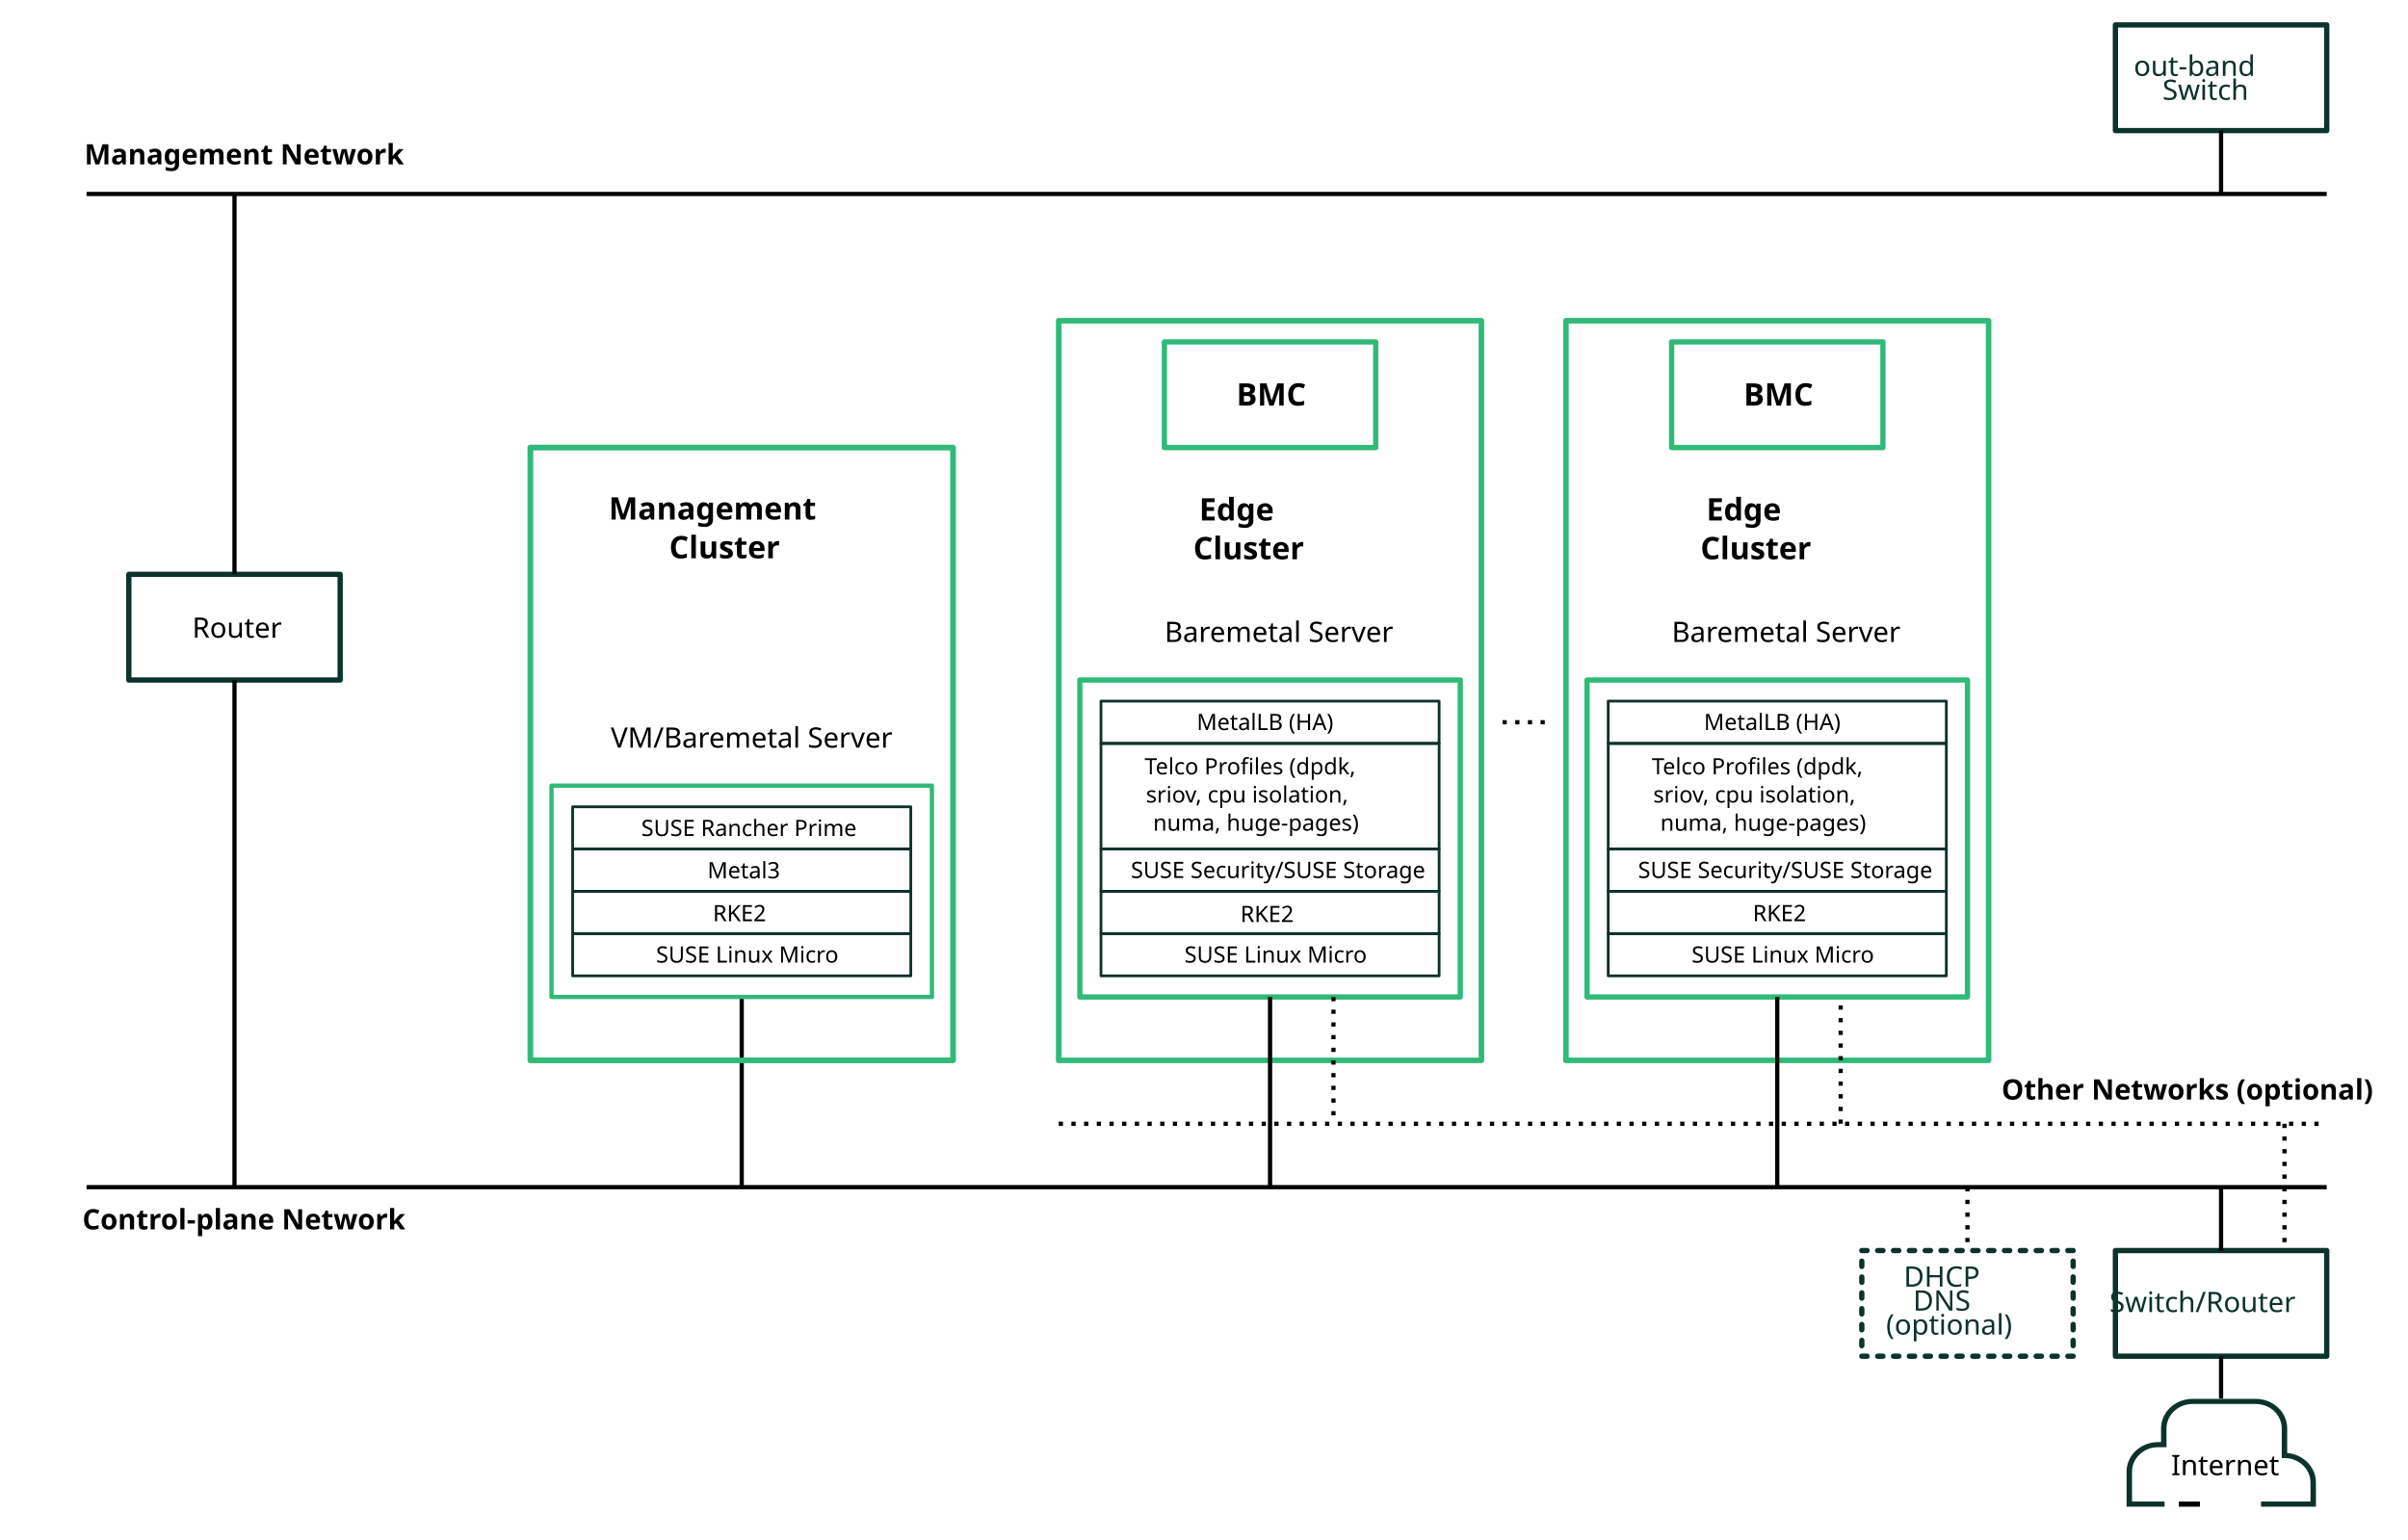
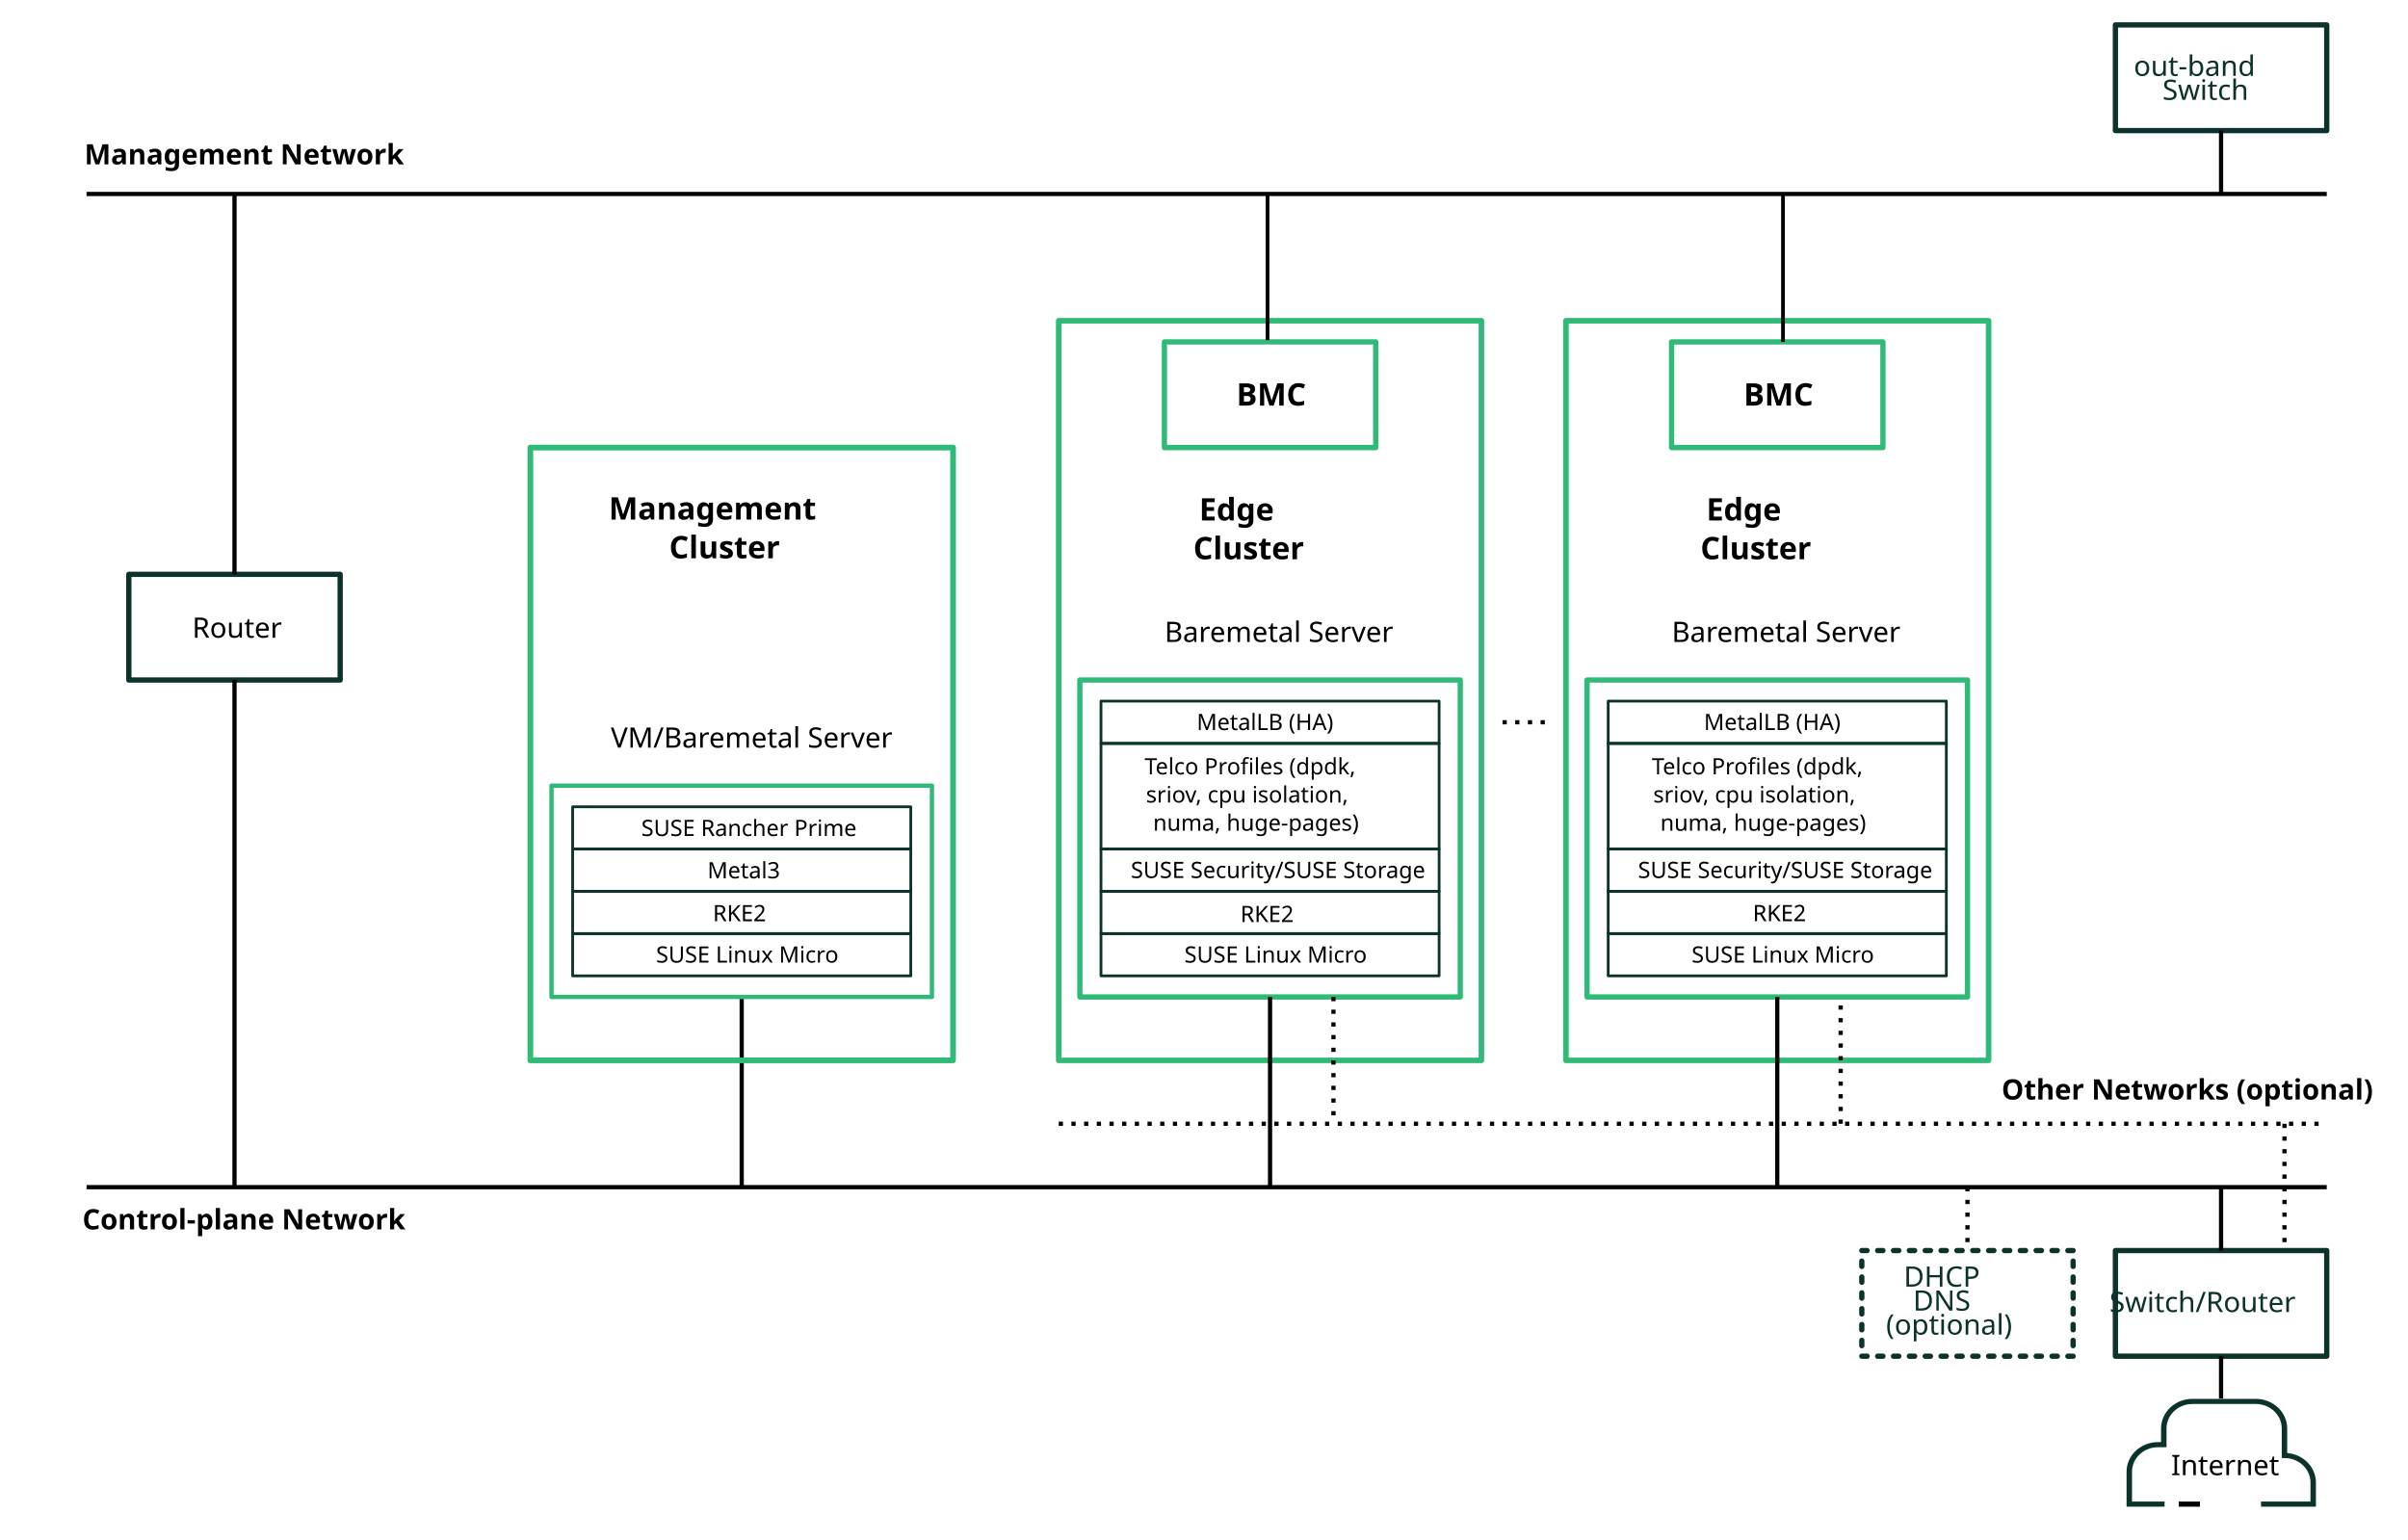
<svg xmlns="http://www.w3.org/2000/svg" width="1095" height="700" viewBox="0 0 289.719 185.208" version="1.1" id="svg8">
  <defs id="defs2" />
  <g id="layer1">
    <g id="g1837" transform="matrix(0.0768323,0,0,0.07227952,253.382,165.3045)" style="fill:none;stroke:#0c322c">
      <g id="g4114" style="fill:none;stroke:#0c322c">
        <path class="st0" d="M 91.775,216.979 H 36.5 v -54 c 0,-24.85 20.15,-45 45,-45 h 9 V 90.979 c 0,-24.85 20.15,-45 45,-45 h 99 c 24.85,0 45,20.15 45,45 v 45 0 c 24.85,0 45,20.15 45,45 v 36 h -81.75" id="path1806" style="fill:none;stroke:#0c322c;stroke-width:8.53;stroke-miterlimit:6.25;stroke-dasharray:none" />
        <path style="fill:none;stroke:#000000;stroke-width:8.53;stroke-linecap:butt;stroke-linejoin:miter;stroke-miterlimit:4;stroke-dasharray:none;stroke-opacity:1" d="m 114.029,216.978 h 33.094" id="path4119" />
      </g>
      <g id="Outlines" style="fill:none;stroke:#0c322c" />
    </g>
    <rect style="fill:none;stroke:#0c322c;stroke-width:0.636;stroke-linecap:round;stroke-linejoin:round;stroke-miterlimit:5.5;stroke-dasharray:none;paint-order:stroke markers fill;stop-color:#000000" id="rect933" width="25.427" height="12.714" x="254.515" y="150.475" />
    <path style="fill:none;stroke:#000000;stroke-width:0.509;stroke-linecap:butt;stroke-linejoin:miter;stroke-miterlimit:4;stroke-dasharray:none;stroke-opacity:1" d="M 10.415,142.847 H 279.942" id="path935" />
    <path style="fill:none;stroke:#000000;stroke-width:0.509;stroke-linecap:butt;stroke-linejoin:miter;stroke-miterlimit:4;stroke-dasharray:none;stroke-opacity:1" d="M 10.415,23.34 H 279.942" id="path937" />
    <rect style="fill:none;stroke:#0c322c;stroke-width:0.636;stroke-linecap:round;stroke-linejoin:round;stroke-miterlimit:4;stroke-dasharray:0.636, 1.271;stroke-dashoffset:0;paint-order:stroke markers fill;stop-color:#000000" id="rect933-5" width="25.427" height="12.714" x="224.003" y="150.475" />
    <rect style="fill:none;stroke:#0c322c;stroke-width:0.636;stroke-linecap:round;stroke-linejoin:round;stroke-miterlimit:4;stroke-dasharray:none;paint-order:stroke markers fill;stop-color:#000000" id="rect933-5-6" width="25.427" height="12.714" x="15.501" y="69.109" />
    <path style="fill:none;stroke:#000000;stroke-width:0.509;stroke-linecap:butt;stroke-linejoin:miter;stroke-miterlimit:4;stroke-dasharray:none;stroke-opacity:1" d="m 28.214,23.34 1e-6,45.769" id="path969" />
    <path style="fill:none;stroke:#000000;stroke-width:0.509;stroke-linecap:butt;stroke-linejoin:miter;stroke-miterlimit:4;stroke-dasharray:none;stroke-opacity:1" d="m 28.214,81.822 1e-6,61.025" id="path971" />
    <path style="fill:none;stroke:#000000;stroke-width:0.509;stroke-linecap:butt;stroke-linejoin:miter;stroke-miterlimit:4;stroke-dasharray:none;stroke-opacity:1" d="m 267.229,142.847 v 7.628" id="path973" />
    <path style="fill:none;stroke:#000000;stroke-width:0.509;stroke-linecap:butt;stroke-linejoin:miter;stroke-miterlimit:4;stroke-dasharray:none;stroke-opacity:1" d="m 267.229,163.189 v 5.085" id="path975" />
    <rect style="fill:none;stroke:#0c322c;stroke-width:0.636;stroke-linecap:round;stroke-linejoin:round;stroke-miterlimit:5.5;stroke-dasharray:none;paint-order:stroke markers fill;stop-color:#000000" id="rect933-2" width="25.427" height="12.714" x="254.515" y="2.998" />
    <path style="fill:none;stroke:#000000;stroke-width:0.509;stroke-linecap:butt;stroke-linejoin:miter;stroke-miterlimit:4;stroke-dasharray:none;stroke-opacity:1" d="m 267.229,15.712 v 7.628" id="path992" />
    <path style="fill:none;stroke:#000000;stroke-width:0.509;stroke-linecap:butt;stroke-linejoin:miter;stroke-miterlimit:4;stroke-dasharray:0.509, 1.017;stroke-dashoffset:0;stroke-opacity:1" d="m 236.716,142.847 v 7.628" id="path973-9" />
    <rect style="fill:none;stroke:#30ba78;stroke-width:0.67;stroke-linecap:round;stroke-linejoin:round;stroke-miterlimit:4;stroke-dasharray:none;stroke-dashoffset:0;paint-order:stroke markers fill;stop-color:#000000" id="rect1013" width="50.854" height="88.995" x="188.405" y="38.596" />
    <text xml:space="preserve" style="font-style:normal;font-variant:normal;font-weight:600;font-stretch:normal;font-size:3.39px;line-height:1.25;font-family:SUSE;-inkscape-font-specification:'SUSE Semi-Bold';letter-spacing:0px;stroke-width:0.254" x="10.148" y="19.78" id="text1032">
      <tspan id="tspan1030" x="10.148" y="19.78" style="font-style:normal;font-variant:normal;font-weight:600;font-stretch:normal;font-size:3.39px;font-family:SUSE;-inkscape-font-specification:'SUSE Semi-Bold';stroke-width:0.254">Management Network</tspan>
    </text>
    <text xml:space="preserve" style="font-style:normal;font-variant:normal;font-weight:600;font-stretch:normal;font-size:3.39px;line-height:1.25;font-family:SUSE;-inkscape-font-specification:'SUSE Semi-Bold';letter-spacing:0px;stroke-width:0.254" x="9.907" y="147.932" id="text1032-2">
      <tspan id="tspan1030-7" x="9.907" y="147.932" style="font-style:normal;font-variant:normal;font-weight:600;font-stretch:normal;font-size:3.39px;font-family:SUSE;-inkscape-font-specification:'SUSE Semi-Bold';stroke-width:0.254">Control-plane Network</tspan>
    </text>
    <text xml:space="preserve" style="font-style:normal;font-variant:normal;font-weight:normal;font-stretch:normal;font-size:3.39px;line-height:1.25;font-family:SUSE;-inkscape-font-specification:SUSE;letter-spacing:0px;stroke-width:0.254" x="23.129" y="76.737" id="text1054">
      <tspan id="tspan1052" x="23.129" y="76.737" style="font-style:normal;font-variant:normal;font-weight:normal;font-stretch:normal;font-size:3.39px;font-family:SUSE;-inkscape-font-specification:SUSE;stroke-width:0.254">Router</tspan>
    </text>
    <text xml:space="preserve" style="font-size:3.39px;line-height:0.85;font-family:SUSE;-inkscape-font-specification:SUSE;letter-spacing:0px;stroke-width:0.254" x="236.716" y="154.823" id="text1058">
      <tspan id="tspan1056" x="236.716" y="154.823" style="font-size:3.39px;text-align:center;text-anchor:middle;fill:#0c322c;stroke-width:0.254">DHCP</tspan>
      <tspan x="236.716" y="157.705" style="font-size:3.39px;text-align:center;text-anchor:middle;fill:#0c322c;stroke-width:0.254" id="tspan1060">DNS</tspan>
      <tspan x="236.716" y="160.587" style="font-size:3.39px;text-align:center;text-anchor:middle;fill:#0c322c;stroke-width:0.254" id="tspan1062">(optional)</tspan>
    </text>
    <text xml:space="preserve" style="font-size:3.39px;line-height:0.85;font-family:SUSE;-inkscape-font-specification:SUSE;letter-spacing:0px;stroke-width:0.254" x="267.2" y="157.874" id="text1058-0">
      <tspan x="267.2" y="157.874" style="font-size:3.39px;text-align:center;text-anchor:middle;fill:#0c322c;stroke-width:0.254" id="tspan1062-6">Switch/Router</tspan>
    </text>
    <text xml:space="preserve" style="font-size:3.39px;line-height:0.85;font-family:SUSE;-inkscape-font-specification:SUSE;letter-spacing:0px;stroke-width:0.254" x="267.551" y="9.131" id="text1058-0-0">
      <tspan x="267.551" y="9.131" style="font-size:3.39px;text-align:center;text-anchor:middle;fill:#0c322c;stroke-width:0.254" id="tspan1062-6-6">out-band </tspan>
      <tspan x="267.551" y="12.013" style="font-size:3.39px;text-align:center;text-anchor:middle;fill:#0c322c;stroke-width:0.254" id="tspan1111">Switch</tspan>
    </text>
    <text xml:space="preserve" style="font-size:3.39px;line-height:1.25;font-family:SUSE;-inkscape-font-specification:SUSE;letter-spacing:0px;stroke-width:0.636;stroke-miterlimit:5.5;stroke-dasharray:none" x="261.209" y="177.503" id="text1115">
      <tspan id="tspan1113" x="261.209" y="177.503" style="font-size:3.39px;stroke-width:0.636;stroke-miterlimit:5.5;stroke-dasharray:none">Internet</tspan>
    </text>
    <text xml:space="preserve" style="font-size:48.82px;line-height:1.25;font-family:SUSE;-inkscape-font-specification:SUSE;letter-spacing:0px;stroke-width:0.254" x="241.802" y="178.445" id="text1119">
      <tspan id="tspan1117" x="241.802" y="178.445" style="stroke-width:0.254" />
    </text>
    <rect style="fill:none;stroke:#30ba78;stroke-width:0.636;stroke-linecap:round;stroke-linejoin:round;stroke-miterlimit:5.5;stroke-dasharray:none;paint-order:stroke markers fill;stop-color:#000000" id="rect933-26" width="25.427" height="12.714" x="201.118" y="41.139" />
    <rect style="fill:none;stroke:#30ba78;stroke-width:0.636;stroke-linecap:round;stroke-linejoin:round;stroke-miterlimit:4;stroke-dasharray:none;stroke-dashoffset:0;paint-order:stroke markers fill;stop-color:#000000" id="rect1136" width="45.769" height="38.141" x="190.947" y="81.822" />
    <text xml:space="preserve" style="font-size:3.729px;line-height:1.25;font-family:SUSE;-inkscape-font-specification:SUSE;text-align:center;letter-spacing:0px;text-anchor:middle;stroke-width:0.254" x="213.678" y="62.63" id="text1140">
      <tspan id="tspan1138" x="213.678" y="62.63" style="font-style:normal;font-variant:normal;font-weight:600;font-stretch:normal;font-family:SUSE;-inkscape-font-specification:'SUSE Semi-Bold';text-align:center;text-anchor:middle;stroke-width:0.254">Edge </tspan>
      <tspan x="213.678" y="67.292" style="font-style:normal;font-variant:normal;font-weight:600;font-stretch:normal;font-family:SUSE;-inkscape-font-specification:'SUSE Semi-Bold';text-align:center;text-anchor:middle;stroke-width:0.254" id="tspan1255">Cluster</tspan>
    </text>
    <text xml:space="preserve" style="font-size:3.39px;line-height:1.25;font-family:SUSE;-inkscape-font-specification:SUSE;letter-spacing:0px;stroke-width:0.254" x="201.137" y="77.245" id="text1144">
      <tspan id="tspan1142" x="201.137" y="77.245" style="font-size:3.39px;stroke-width:0.254">Baremetal Server</tspan>
    </text>
    <text xml:space="preserve" style="font-size:3.729px;line-height:1.25;font-family:SUSE;-inkscape-font-specification:SUSE;letter-spacing:0px;stroke-width:0.254" x="209.778" y="48.801" id="text1148">
      <tspan id="tspan1146" x="209.778" y="48.801" style="font-style:normal;font-variant:normal;font-weight:600;font-stretch:normal;font-family:SUSE;-inkscape-font-specification:'SUSE Semi-Bold';stroke-width:0.254">BMC</tspan>
    </text>
    <rect style="fill:none;stroke:#0c322c;stroke-width:0.331;stroke-linecap:round;stroke-linejoin:round;stroke-miterlimit:4;stroke-dasharray:none;stroke-dashoffset:0;paint-order:stroke markers fill;stop-color:#000000" id="rect1150" width="40.683" height="5.085" x="193.49" y="84.365" />
    <text xml:space="preserve" style="font-size:2.712px;line-height:1.25;font-family:SUSE;-inkscape-font-specification:SUSE;letter-spacing:0px;stroke-width:0.254" x="205.005" y="87.846" id="text1154">
      <tspan id="tspan1152" x="205.005" y="87.846" style="font-size:2.712px;stroke-width:0.254">MetalLB (HA)</tspan>
    </text>
    <rect style="fill:none;stroke:#0c322c;stroke-width:0.331;stroke-linecap:round;stroke-linejoin:round;stroke-miterlimit:4;stroke-dasharray:none;stroke-dashoffset:0;paint-order:stroke markers fill;stop-color:#000000" id="rect1150-7" width="40.683" height="12.714" x="193.49" y="89.45" />
    <text xml:space="preserve" style="font-size:2.712px;line-height:1.25;font-family:SUSE;-inkscape-font-specification:SUSE;letter-spacing:0px;stroke-width:0.254" x="213.897" y="93.175" id="text1197">
      <tspan id="tspan1195" x="213.897" y="93.175" style="font-size:2.712px;text-align:center;text-anchor:middle;stroke-width:0.254">Telco Profiles (dpdk,</tspan>
      <tspan x="213.897" y="96.565" style="font-size:2.712px;text-align:center;text-anchor:middle;stroke-width:0.254" id="tspan1199">sriov, cpu isolation, </tspan>
      <tspan x="213.897" y="99.955" style="font-size:2.712px;text-align:center;text-anchor:middle;stroke-width:0.254" id="tspan1201">numa, huge-pages)</tspan>
    </text>
    <rect style="fill:none;stroke:#0c322c;stroke-width:0.331;stroke-linecap:round;stroke-linejoin:round;stroke-miterlimit:4;stroke-dasharray:none;stroke-dashoffset:0;paint-order:stroke markers fill;stop-color:#000000" id="rect1150-2" width="40.683" height="5.085" x="193.49" y="102.164" />
    <text xml:space="preserve" style="font-size:2.712px;line-height:1.25;font-family:SUSE;-inkscape-font-specification:SUSE;letter-spacing:0px;stroke-width:0.254" x="197.083" y="105.645" id="text1154-0">
      <tspan id="tspan1152-2" x="197.083" y="105.645" style="font-size:2.712px;stroke-width:0.254">SUSE Security/SUSE Storage</tspan>
    </text>
    <rect style="fill:none;stroke:#0c322c;stroke-width:0.331;stroke-linecap:round;stroke-linejoin:round;stroke-miterlimit:4;stroke-dasharray:none;stroke-dashoffset:0;paint-order:stroke markers fill;stop-color:#000000" id="rect1150-2-3" width="40.683" height="5.085" x="193.49" y="107.249" />
    <rect style="fill:none;stroke:#0c322c;stroke-width:0.331;stroke-linecap:round;stroke-linejoin:round;stroke-miterlimit:4;stroke-dasharray:none;stroke-dashoffset:0;paint-order:stroke markers fill;stop-color:#000000" id="rect1150-2-9" width="40.683" height="5.085" x="193.49" y="112.335" />
    <text xml:space="preserve" style="font-size:2.712px;line-height:1.25;font-family:SUSE;-inkscape-font-specification:SUSE;letter-spacing:0px;stroke-width:0.254" x="203.528" y="115.826" id="text1154-0-2">
      <tspan id="tspan1152-2-2" x="203.528" y="115.826" style="font-size:2.712px;stroke-width:0.254">SUSE Linux Micro</tspan>
    </text>
    <rect style="fill:none;stroke:#30ba78;stroke-width:0.67;stroke-linecap:round;stroke-linejoin:round;stroke-miterlimit:4;stroke-dasharray:none;stroke-dashoffset:0;paint-order:stroke markers fill;stop-color:#000000" id="rect1013-8" width="50.854" height="88.995" x="127.38" y="38.596" />
    <rect style="fill:none;stroke:#30ba78;stroke-width:0.636;stroke-linecap:round;stroke-linejoin:round;stroke-miterlimit:5.5;stroke-dasharray:none;paint-order:stroke markers fill;stop-color:#000000" id="rect933-26-9" width="25.427" height="12.714" x="140.093" y="41.139" />
    <rect style="fill:none;stroke:#30ba78;stroke-width:0.636;stroke-linecap:round;stroke-linejoin:round;stroke-miterlimit:4;stroke-dasharray:none;stroke-dashoffset:0;paint-order:stroke markers fill;stop-color:#000000" id="rect1136-7" width="45.769" height="38.141" x="129.923" y="81.822" />
    <text xml:space="preserve" style="font-size:3.729px;line-height:1.25;font-family:SUSE;-inkscape-font-specification:SUSE;text-align:center;letter-spacing:0px;text-anchor:middle;stroke-width:0.254" x="152.653" y="62.63" id="text1140-3">
      <tspan id="tspan1138-6" x="152.653" y="62.63" style="font-style:normal;font-variant:normal;font-weight:600;font-stretch:normal;font-family:SUSE;-inkscape-font-specification:'SUSE Semi-Bold';text-align:center;text-anchor:middle;stroke-width:0.254">Edge </tspan>
      <tspan x="152.653" y="67.292" style="font-style:normal;font-variant:normal;font-weight:600;font-stretch:normal;font-family:SUSE;-inkscape-font-specification:'SUSE Semi-Bold';text-align:center;text-anchor:middle;stroke-width:0.254" id="tspan1255-1">Cluster</tspan>
    </text>
    <text xml:space="preserve" style="font-size:3.39px;line-height:1.25;font-family:SUSE;-inkscape-font-specification:SUSE;letter-spacing:0px;stroke-width:0.254" x="140.112" y="77.245" id="text1144-2">
      <tspan id="tspan1142-9" x="140.112" y="77.245" style="font-size:3.39px;stroke-width:0.254">Baremetal Server</tspan>
    </text>
    <text xml:space="preserve" style="font-size:3.729px;line-height:1.25;font-family:SUSE;-inkscape-font-specification:SUSE;letter-spacing:0px;stroke-width:0.254" x="148.753" y="48.801" id="text1148-3">
      <tspan id="tspan1146-1" x="148.753" y="48.801" style="font-style:normal;font-variant:normal;font-weight:600;font-stretch:normal;font-family:SUSE;-inkscape-font-specification:'SUSE Semi-Bold';stroke-width:0.254">BMC</tspan>
    </text>
    <rect style="fill:none;stroke:#0c322c;stroke-width:0.331;stroke-linecap:round;stroke-linejoin:round;stroke-miterlimit:4;stroke-dasharray:none;stroke-dashoffset:0;paint-order:stroke markers fill;stop-color:#000000" id="rect1150-9" width="40.683" height="5.085" x="132.465" y="84.365" />
    <text xml:space="preserve" style="font-size:2.712px;line-height:1.25;font-family:SUSE;-inkscape-font-specification:SUSE;letter-spacing:0px;stroke-width:0.254" x="143.98" y="87.846" id="text1154-4">
      <tspan id="tspan1152-7" x="143.98" y="87.846" style="font-size:2.712px;stroke-width:0.254">MetalLB (HA)</tspan>
    </text>
    <rect style="fill:none;stroke:#0c322c;stroke-width:0.331;stroke-linecap:round;stroke-linejoin:round;stroke-miterlimit:4;stroke-dasharray:none;stroke-dashoffset:0;paint-order:stroke markers fill;stop-color:#000000" id="rect1150-7-8" width="40.683" height="12.714" x="132.465" y="89.45" />
    <text xml:space="preserve" style="font-size:2.712px;line-height:1.25;font-family:SUSE;-inkscape-font-specification:SUSE;letter-spacing:0px;stroke-width:0.254" x="152.872" y="93.175" id="text1197-4">
      <tspan id="tspan1195-5" x="152.872" y="93.175" style="font-size:2.712px;text-align:center;text-anchor:middle;stroke-width:0.254">Telco Profiles (dpdk,</tspan>
      <tspan x="152.872" y="96.565" style="font-size:2.712px;text-align:center;text-anchor:middle;stroke-width:0.254" id="tspan1199-0">sriov, cpu isolation, </tspan>
      <tspan x="152.872" y="99.955" style="font-size:2.712px;text-align:center;text-anchor:middle;stroke-width:0.254" id="tspan1201-3">numa, huge-pages)</tspan>
    </text>
    <rect style="fill:none;stroke:#0c322c;stroke-width:0.331;stroke-linecap:round;stroke-linejoin:round;stroke-miterlimit:4;stroke-dasharray:none;stroke-dashoffset:0;paint-order:stroke markers fill;stop-color:#000000" id="rect1150-2-6" width="40.683" height="5.085" x="132.465" y="102.164" />
    <text xml:space="preserve" style="font-size:2.712px;line-height:1.25;font-family:SUSE;-inkscape-font-specification:SUSE;letter-spacing:0px;stroke-width:0.254" x="136.058" y="105.645" id="text1154-0-1">
      <tspan id="tspan1152-2-0" x="136.058" y="105.645" style="font-size:2.712px;stroke-width:0.254">SUSE Security/SUSE Storage</tspan>
    </text>
    <rect style="fill:none;stroke:#0c322c;stroke-width:0.331;stroke-linecap:round;stroke-linejoin:round;stroke-miterlimit:4;stroke-dasharray:none;stroke-dashoffset:0;paint-order:stroke markers fill;stop-color:#000000" id="rect1150-2-3-6" width="40.683" height="5.085" x="132.465" y="107.249" />
    <rect style="fill:none;stroke:#0c322c;stroke-width:0.331;stroke-linecap:round;stroke-linejoin:round;stroke-miterlimit:4;stroke-dasharray:none;stroke-dashoffset:0;paint-order:stroke markers fill;stop-color:#000000" id="rect1150-2-9-0" width="40.683" height="5.085" x="132.465" y="112.335" />
    <text xml:space="preserve" style="font-size:2.712px;line-height:1.25;font-family:SUSE;-inkscape-font-specification:SUSE;letter-spacing:0px;stroke-width:0.254" x="142.503" y="115.827" id="text1154-0-2-6">
      <tspan id="tspan1152-2-2-1" x="142.503" y="115.827" style="font-size:2.712px;stroke-width:0.254">SUSE Linux Micro</tspan>
    </text>
    <path style="fill:none;stroke:#000000;stroke-width:0.509;stroke-linecap:butt;stroke-linejoin:miter;stroke-miterlimit:4;stroke-dasharray:none;stroke-opacity:1" d="m 152.807,119.963 v 22.884" id="path1350" />
    <path style="fill:none;stroke:#000000;stroke-width:0.509;stroke-linecap:butt;stroke-linejoin:miter;stroke-miterlimit:4;stroke-dasharray:none;stroke-opacity:1" d="m 213.832,119.963 v 22.884" id="path1352" />
    <path style="fill:none;stroke:#000000;stroke-width:0.509;stroke-linecap:butt;stroke-linejoin:miter;stroke-miterlimit:4;stroke-dasharray:none;stroke-opacity:1" d="m 89.239,119.963 v 22.884" id="path1354" />
+     <path style="fill:none;stroke:#000000;stroke-width:0.448;stroke-linecap:butt;stroke-linejoin:miter;stroke-miterlimit:4;stroke-dasharray:none;stroke-opacity:1" d="M 152.502,23.19 V 40.932" id="path1354-7" />
+     <path style="fill:none;stroke:#000000;stroke-width:0.448;stroke-linecap:butt;stroke-linejoin:miter;stroke-miterlimit:4;stroke-dasharray:none;stroke-opacity:1" d="M 214.522,23.4 V 41.142" id="path1354-7-9" />
    <path style="fill:none;stroke:#000000;stroke-width:0.509;stroke-linecap:butt;stroke-linejoin:miter;stroke-miterlimit:4;stroke-dasharray:0.509, 1.017;stroke-dashoffset:0;stroke-opacity:1" d="M 127.38,135.219 H 279.942" id="path1356" />
    <path style="fill:none;stroke:#000000;stroke-width:0.509;stroke-linecap:butt;stroke-linejoin:miter;stroke-miterlimit:4;stroke-dasharray:0.509, 1.017;stroke-dashoffset:0;stroke-opacity:1" d="M 160.435,119.963 V 135.219" id="path1358" />
    <path style="fill:none;stroke:#000000;stroke-width:0.509;stroke-linecap:butt;stroke-linejoin:miter;stroke-miterlimit:4;stroke-dasharray:0.509, 1.017;stroke-dashoffset:0;stroke-opacity:1" d="M 221.46,135.219 V 119.963" id="path1360" />
    <path style="fill:none;stroke:#000000;stroke-width:0.509;stroke-linecap:butt;stroke-linejoin:miter;stroke-miterlimit:4;stroke-dasharray:0.509, 1.017;stroke-dashoffset:0;stroke-opacity:1" d="m 274.857,135.219 v 15.256" id="path1362" />
    <text xml:space="preserve" style="font-style:normal;font-variant:normal;font-weight:600;font-stretch:normal;font-size:3.39px;line-height:1.25;font-family:SUSE;-inkscape-font-specification:'SUSE Semi-Bold';letter-spacing:0px;stroke-width:0.254" x="240.812" y="132.304" id="text1032-5">
      <tspan id="tspan1030-5" x="240.812" y="132.304" style="font-style:normal;font-variant:normal;font-weight:600;font-stretch:normal;font-size:3.39px;font-family:SUSE;-inkscape-font-specification:'SUSE Semi-Bold';stroke-width:0.254">Other Networks (optional)</tspan>
    </text>
    <path style="fill:none;stroke:#000000;stroke-width:0.509;stroke-linecap:butt;stroke-linejoin:miter;stroke-miterlimit:4;stroke-dasharray:0.509, 1.017;stroke-dashoffset:0;stroke-opacity:1" d="m 180.777,86.907 h 5.085" id="path1382" />
    <rect style="fill:none;stroke:#30ba78;stroke-width:0.687;stroke-linecap:round;stroke-linejoin:round;stroke-miterlimit:4;stroke-dasharray:none;stroke-dashoffset:0;paint-order:stroke markers fill;stop-color:#000000" id="rect1013-8-4" width="50.854" height="73.738" x="63.812" y="53.852" />
    <rect style="fill:none;stroke:#30ba78;stroke-width:0.519;stroke-linecap:round;stroke-linejoin:round;stroke-miterlimit:4;stroke-dasharray:none;stroke-dashoffset:0;paint-order:stroke markers fill;stop-color:#000000" id="rect1136-7-6" width="45.769" height="25.427" x="66.355" y="94.536" />
    <text xml:space="preserve" style="font-size:3.729px;line-height:1.25;font-family:SUSE;-inkscape-font-specification:SUSE;text-align:center;letter-spacing:0px;text-anchor:middle;stroke-width:0.254" x="89.594" y="62.518" id="text1140-3-5">
      <tspan id="tspan1138-6-6" x="89.594" y="62.518" style="font-style:normal;font-variant:normal;font-weight:600;font-stretch:normal;font-family:SUSE;-inkscape-font-specification:'SUSE Semi-Bold';text-align:center;text-anchor:middle;stroke-width:0.254">Management </tspan>
      <tspan x="89.594" y="67.18" style="font-style:normal;font-variant:normal;font-weight:600;font-stretch:normal;font-family:SUSE;-inkscape-font-specification:'SUSE Semi-Bold';text-align:center;text-anchor:middle;stroke-width:0.254" id="tspan1255-1-9">Cluster</tspan>
    </text>
    <text xml:space="preserve" style="font-size:3.39px;line-height:1.25;font-family:SUSE;-inkscape-font-specification:SUSE;letter-spacing:0px;stroke-width:0.254" x="73.493" y="89.959" id="text1144-2-3">
      <tspan id="tspan1142-9-7" x="73.493" y="89.959" style="font-size:3.39px;stroke-width:0.254">VM/Baremetal Server</tspan>
    </text>
    <rect style="fill:none;stroke:#0c322c;stroke-width:0.331;stroke-linecap:round;stroke-linejoin:round;stroke-miterlimit:4;stroke-dasharray:none;stroke-dashoffset:0;paint-order:stroke markers fill;stop-color:#000000" id="rect1150-9-2" width="40.683" height="5.085" x="68.898" y="97.078" />
    <text xml:space="preserve" style="font-size:2.712px;line-height:1.25;font-family:SUSE;-inkscape-font-specification:SUSE;letter-spacing:0px;stroke-width:0.254" x="77.156" y="100.595" id="text1154-4-5">
      <tspan id="tspan1152-7-4" x="77.156" y="100.595" style="font-size:2.712px;stroke-width:0.254">SUSE Rancher Prime</tspan>
    </text>
    <rect style="fill:none;stroke:#0c322c;stroke-width:0.331;stroke-linecap:round;stroke-linejoin:round;stroke-miterlimit:4;stroke-dasharray:none;stroke-dashoffset:0;paint-order:stroke markers fill;stop-color:#000000" id="rect1150-2-6-7" width="40.683" height="5.085" x="68.898" y="102.164" />
    <text xml:space="preserve" style="font-size:2.712px;line-height:1.25;font-family:SUSE;-inkscape-font-specification:SUSE;letter-spacing:0px;stroke-width:0.254" x="85.114" y="105.683" id="text1154-0-1-8">
      <tspan id="tspan1152-2-0-6" x="85.114" y="105.683" style="font-size:2.712px;stroke-width:0.254">Metal3</tspan>
    </text>
    <rect style="fill:none;stroke:#0c322c;stroke-width:0.331;stroke-linecap:round;stroke-linejoin:round;stroke-miterlimit:4;stroke-dasharray:none;stroke-dashoffset:0;paint-order:stroke markers fill;stop-color:#000000" id="rect1150-2-3-6-8" width="40.683" height="5.085" x="68.898" y="107.249" />
    <text xml:space="preserve" style="font-size:2.712px;line-height:1.25;font-family:SUSE;-inkscape-font-specification:SUSE;letter-spacing:0px;stroke-width:0.254" x="85.761" y="110.847" id="text1154-0-7-3-8">
      <tspan id="tspan1152-2-5-2-4" x="85.761" y="110.847" style="font-size:2.712px;stroke-width:0.254">RKE2</tspan>
    </text>
    <rect style="fill:none;stroke:#0c322c;stroke-width:0.331;stroke-linecap:round;stroke-linejoin:round;stroke-miterlimit:4;stroke-dasharray:none;stroke-dashoffset:0;paint-order:stroke markers fill;stop-color:#000000" id="rect1150-2-9-0-3" width="40.683" height="5.085" x="68.898" y="112.335" />
    <text xml:space="preserve" style="font-size:2.712px;line-height:1.25;font-family:SUSE;-inkscape-font-specification:SUSE;letter-spacing:0px;stroke-width:0.254" x="78.935" y="115.827" id="text1154-0-2-6-1">
      <tspan id="tspan1152-2-2-1-4" x="78.935" y="115.827" style="font-size:2.712px;stroke-width:0.254">SUSE Linux Micro</tspan>
    </text>
    <text xml:space="preserve" style="font-size:2.712px;line-height:1.25;font-family:SUSE;-inkscape-font-specification:SUSE;letter-spacing:0px;stroke-width:0.254" x="149.233" y="110.948" id="text1154-0-7-3-8-5">
      <tspan id="tspan1152-2-5-2-4-5" x="149.233" y="110.948" style="font-size:2.712px;stroke-width:0.254">RKE2</tspan>
    </text>
    <text xml:space="preserve" style="font-size:2.712px;line-height:1.25;font-family:SUSE;-inkscape-font-specification:SUSE;letter-spacing:0px;stroke-width:0.254" x="210.881" y="110.839" id="text1154-0-7-3-8-4">
      <tspan id="tspan1152-2-5-2-4-7" x="210.881" y="110.839" style="font-size:2.712px;stroke-width:0.254">RKE2</tspan>
    </text>
  </g>
  <style type="text/css" id="style1804">
	.st0{fill:none;stroke:#0C322C;stroke-width:17;stroke-miterlimit:10;}
</style>
</svg>
